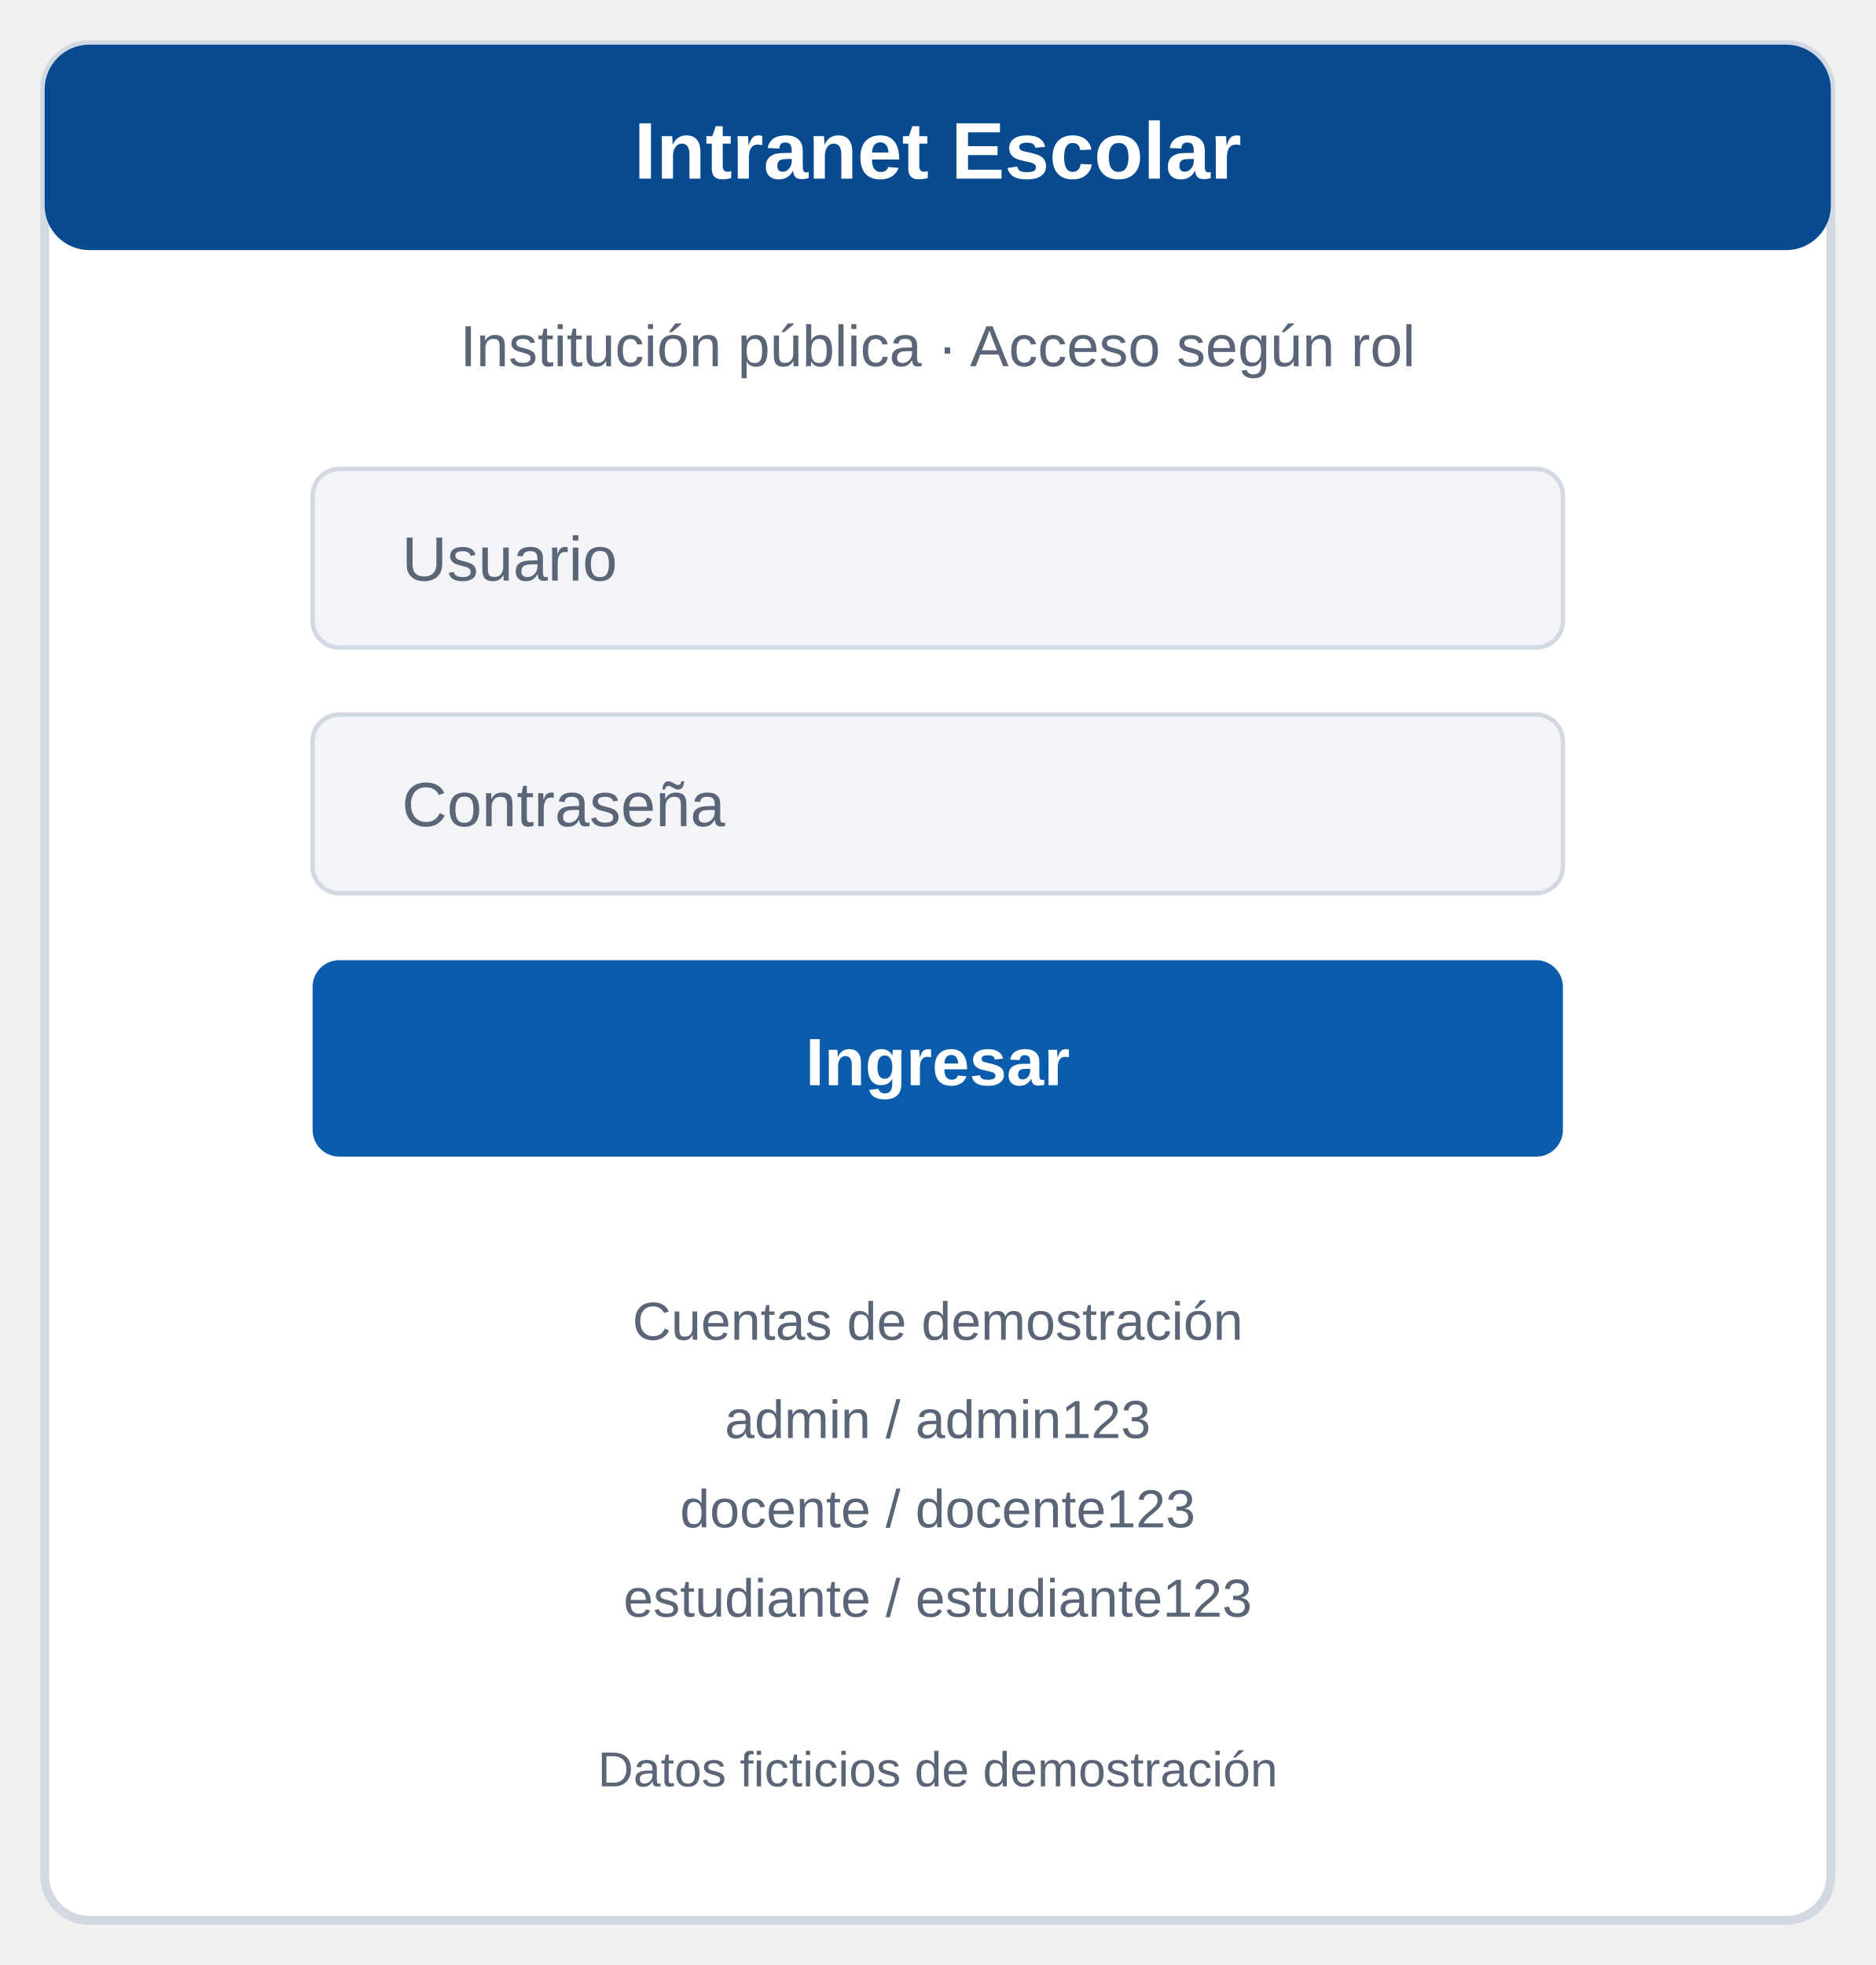
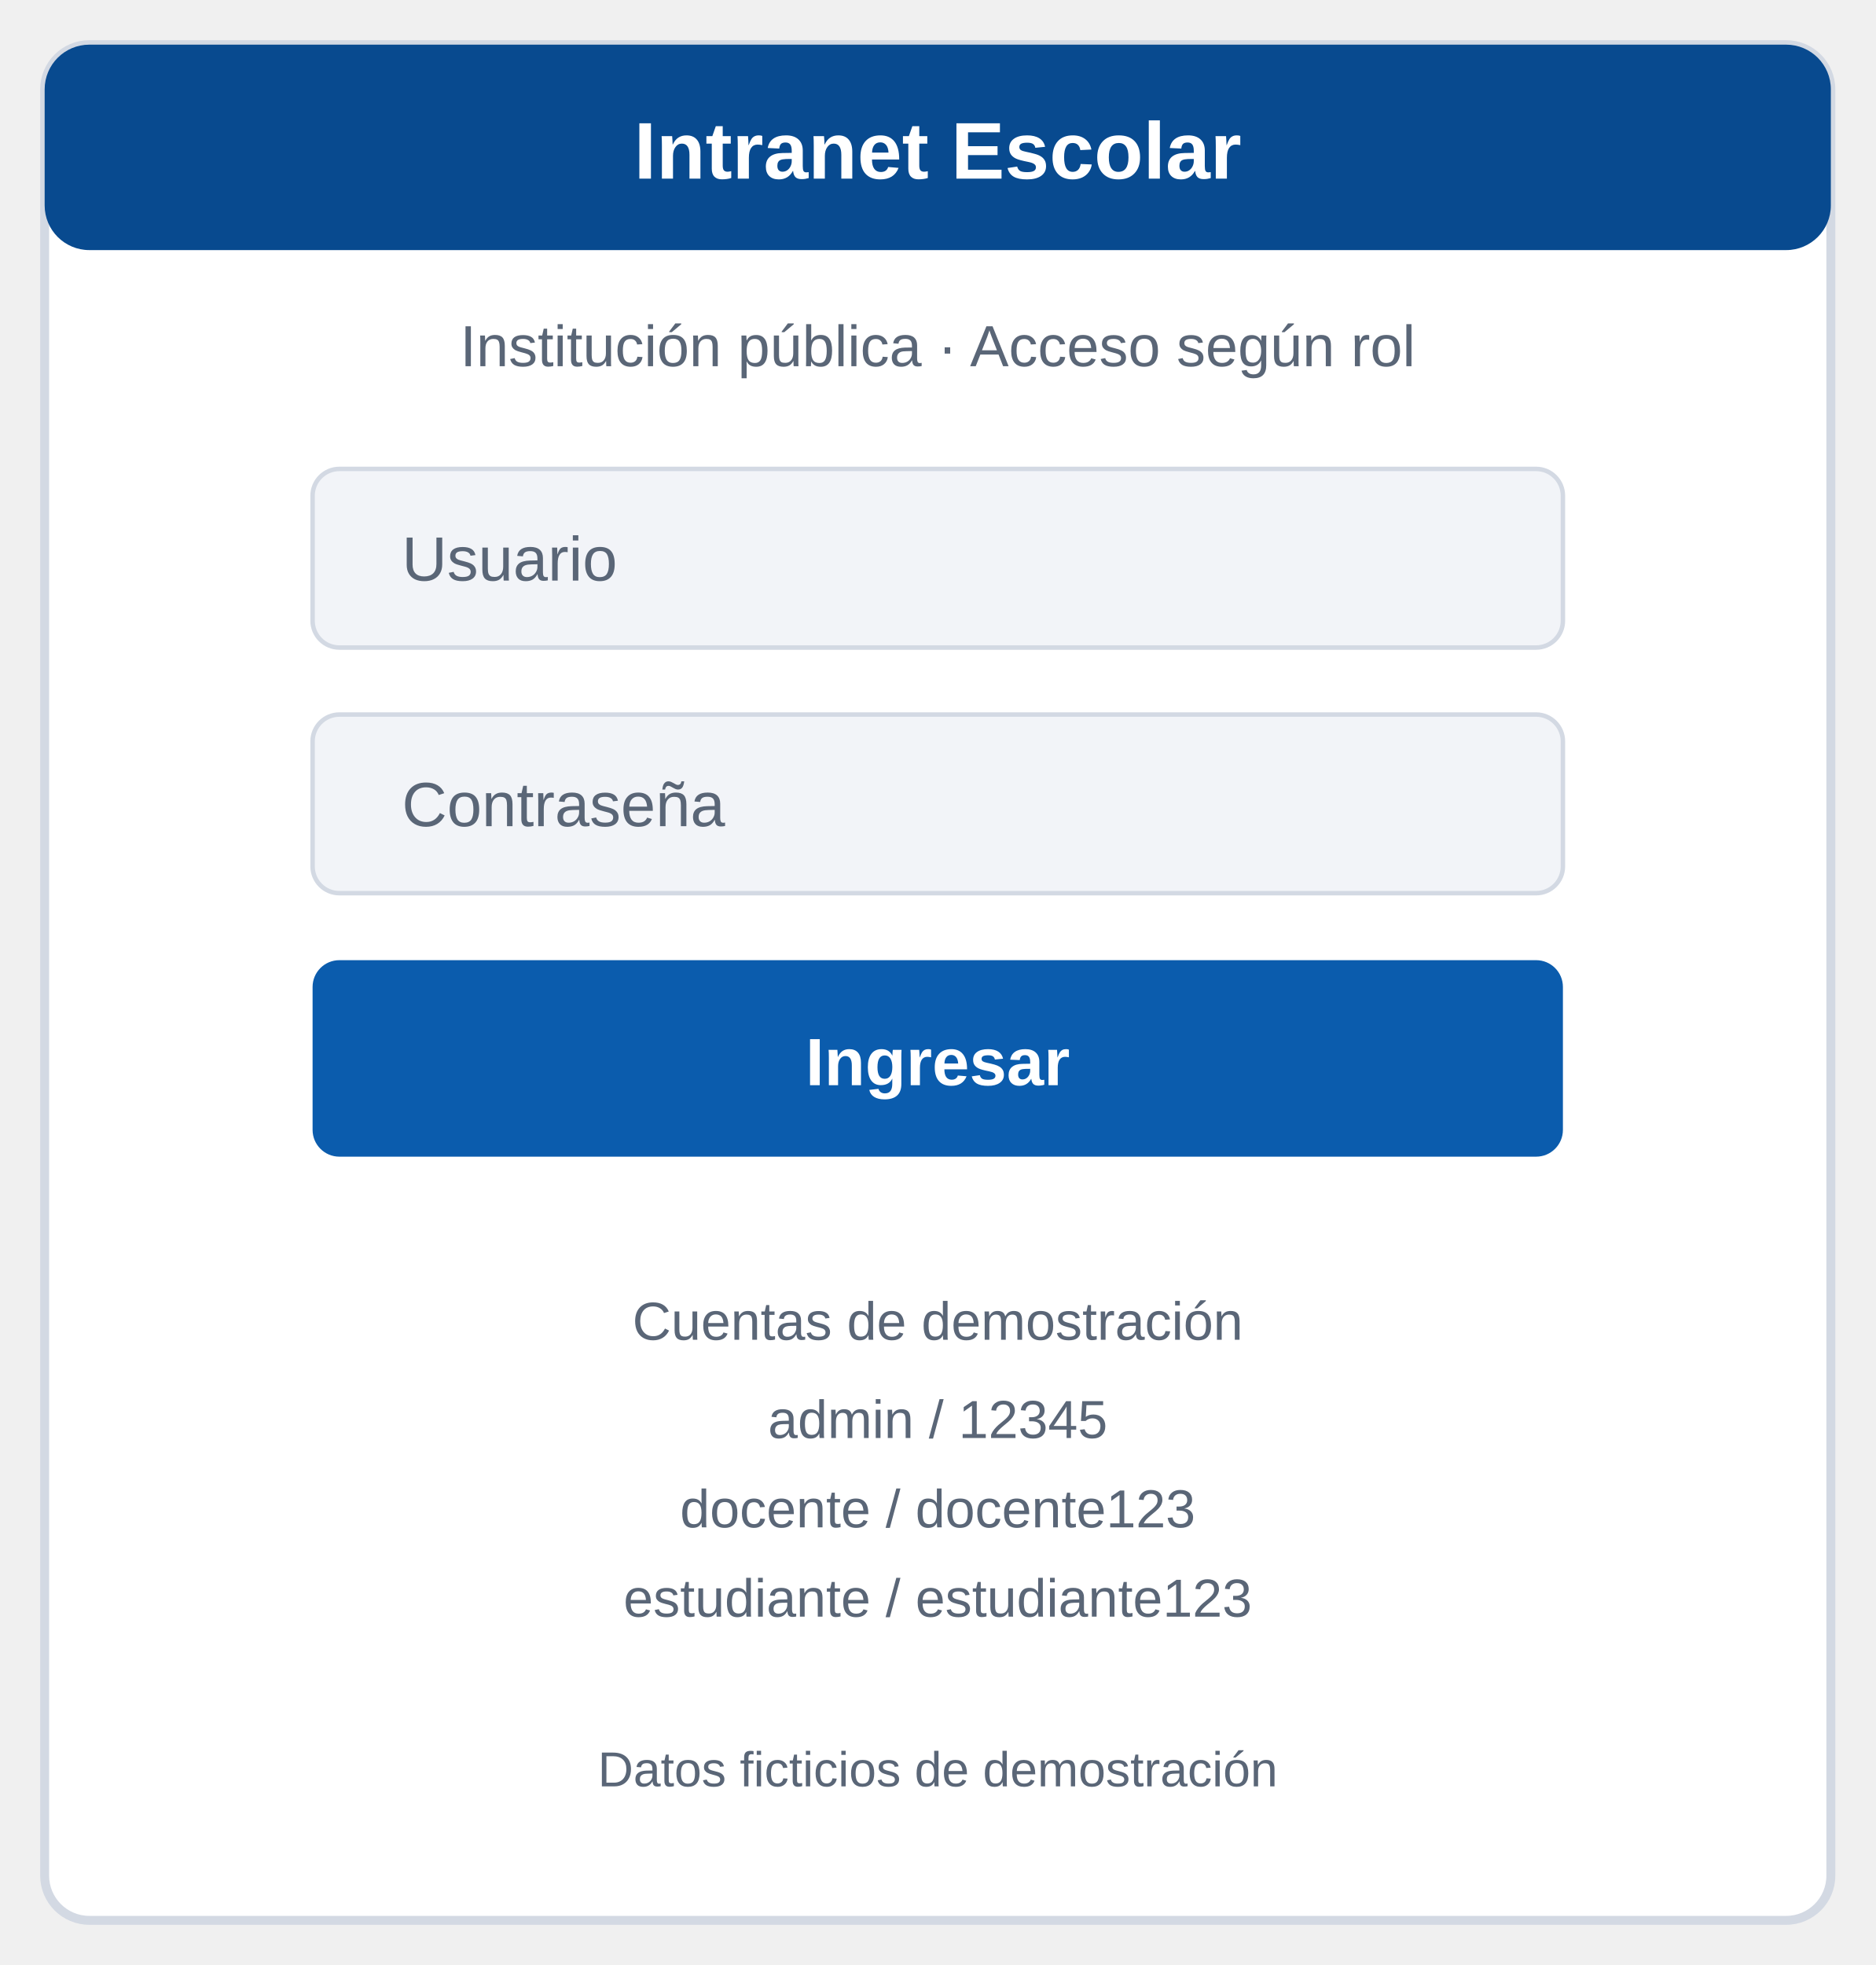
<svg xmlns="http://www.w3.org/2000/svg" width="420" height="440" viewBox="0 0 420 440" role="img" aria-labelledby="title">
  <rect x="10" y="10" width="400" height="420" rx="10" fill="#ffffff" stroke="#d3d9e3" stroke-width="2" />
  <rect x="10" y="10" width="400" height="46" rx="10" fill="#084a8f" />
  <text x="210" y="40" text-anchor="middle" font-family="Arial" font-size="18" font-weight="bold" fill="#ffffff">Intranet Escolar</text>
  <text x="210" y="82" text-anchor="middle" font-family="Arial" font-size="13" fill="#5a6677">Institución pública · Acceso según rol</text>
  <rect x="70" y="105" width="280" height="40" rx="6" fill="#f2f4f8" stroke="#d3d9e3" />
  <text x="90" y="130" font-family="Arial" font-size="14" fill="#5a6677">Usuario</text>
  <rect x="70" y="160" width="280" height="40" rx="6" fill="#f2f4f8" stroke="#d3d9e3" />
  <text x="90" y="185" font-family="Arial" font-size="14" fill="#5a6677">Contraseña</text>
  <rect x="70" y="215" width="280" height="44" rx="6" fill="#0b5cad" />
  <text x="210" y="243" text-anchor="middle" font-family="Arial" font-size="15" font-weight="bold" fill="#ffffff">Ingresar</text>
  <text x="210" y="300" text-anchor="middle" font-family="Arial" font-size="12" fill="#5a6677">Cuentas de demostración</text>
-   <text x="210" y="322" text-anchor="middle" font-family="Arial" font-size="12" fill="#5a6677">admin / admin123</text>
+   <text x="210" y="322" text-anchor="middle" font-family="Arial" font-size="12" fill="#5a6677">admin / 12345</text>
  <text x="210" y="342" text-anchor="middle" font-family="Arial" font-size="12" fill="#5a6677">docente / docente123</text>
  <text x="210" y="362" text-anchor="middle" font-family="Arial" font-size="12" fill="#5a6677">estudiante / estudiante123</text>
  <text x="210" y="400" text-anchor="middle" font-family="Arial" font-size="11" fill="#5a6677">Datos ficticios de demostración</text>
</svg>
